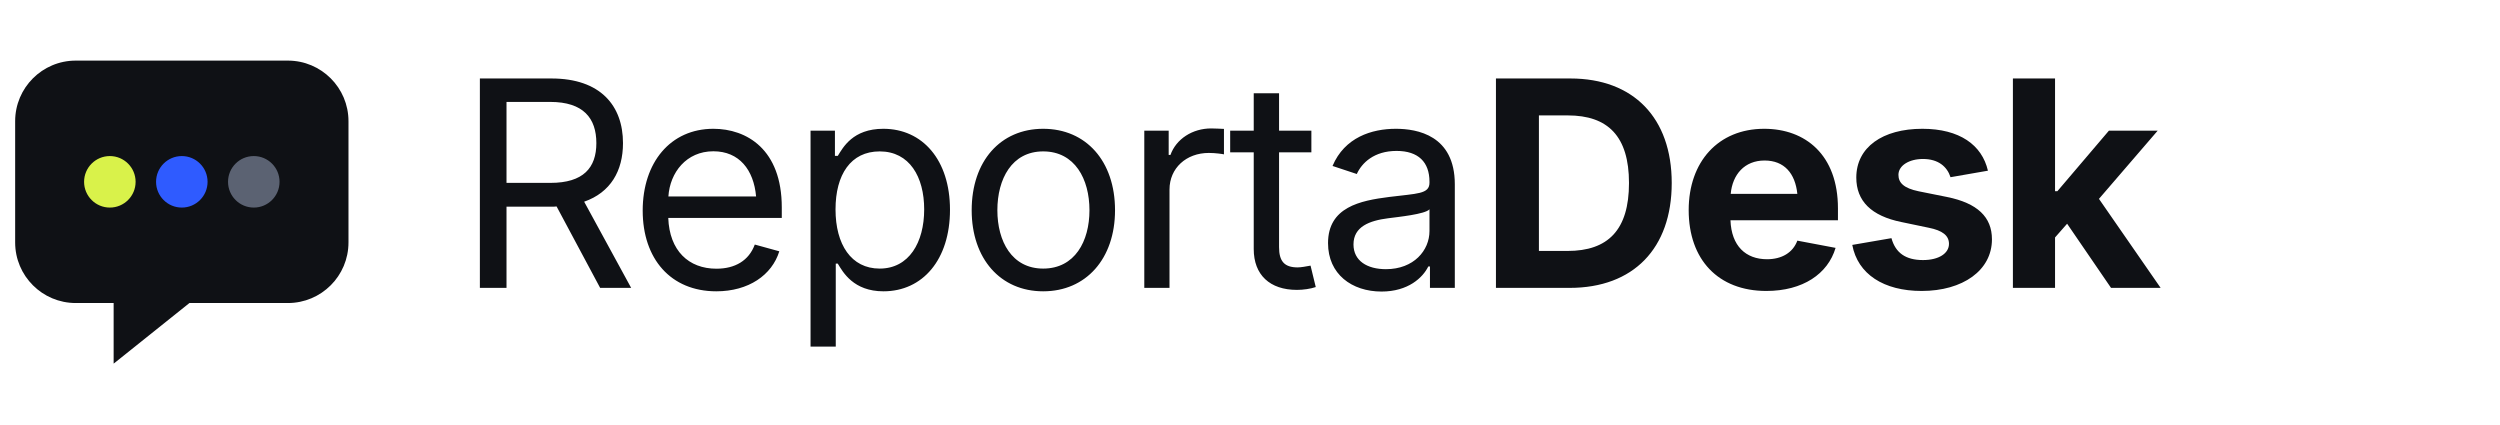
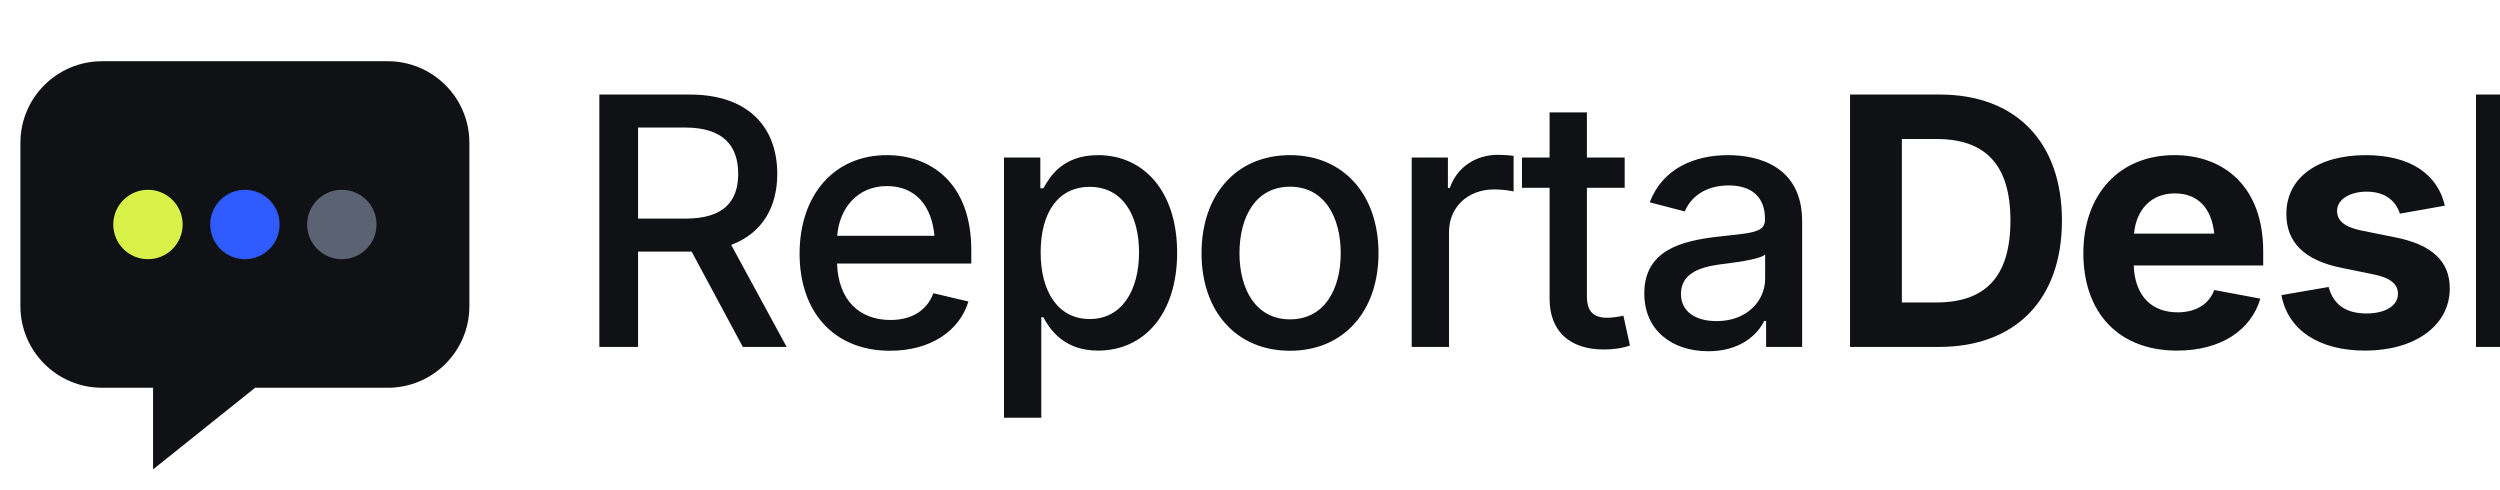
- <svg xmlns="http://www.w3.org/2000/svg" viewBox="0 0 330 56" fill="none">
-   <g transform="translate(0,4)">
+ <svg xmlns="http://www.w3.org/2000/svg" viewBox="0 0 245 48" fill="none">
+   <g transform="translate(0,2)">
    <path d="M10 4H38A8 8 0 0146 12V28A8 8 0 0138 36H25L15 44V36H10A8 8 0 012 28V12A8 8 0 0110 4Z" fill="#0F1115" />
    <circle cx="14.5" cy="20" r="3.4" fill="#D9F24A" />
    <circle cx="24" cy="20" r="3.4" fill="#2F5BFF" />
    <circle cx="33.5" cy="20" r="3.4" fill="#5B6272" />
  </g>
-   <text x="60" y="38" font-family="'Space Grotesk', system-ui, -apple-system, sans-serif" font-size="38" letter-spacing="-1" fill="#0F1115">Reporta<tspan font-weight="700" fill="#0F1115">Desk</tspan>
+   <text x="56" y="34" font-family="'Space Grotesk', system-ui, -apple-system, sans-serif" font-size="34" font-weight="500" letter-spacing="-0.8" fill="#0F1115">Reporta<tspan font-weight="700" fill="#0F1115">Desk</tspan>
  </text>
</svg>
